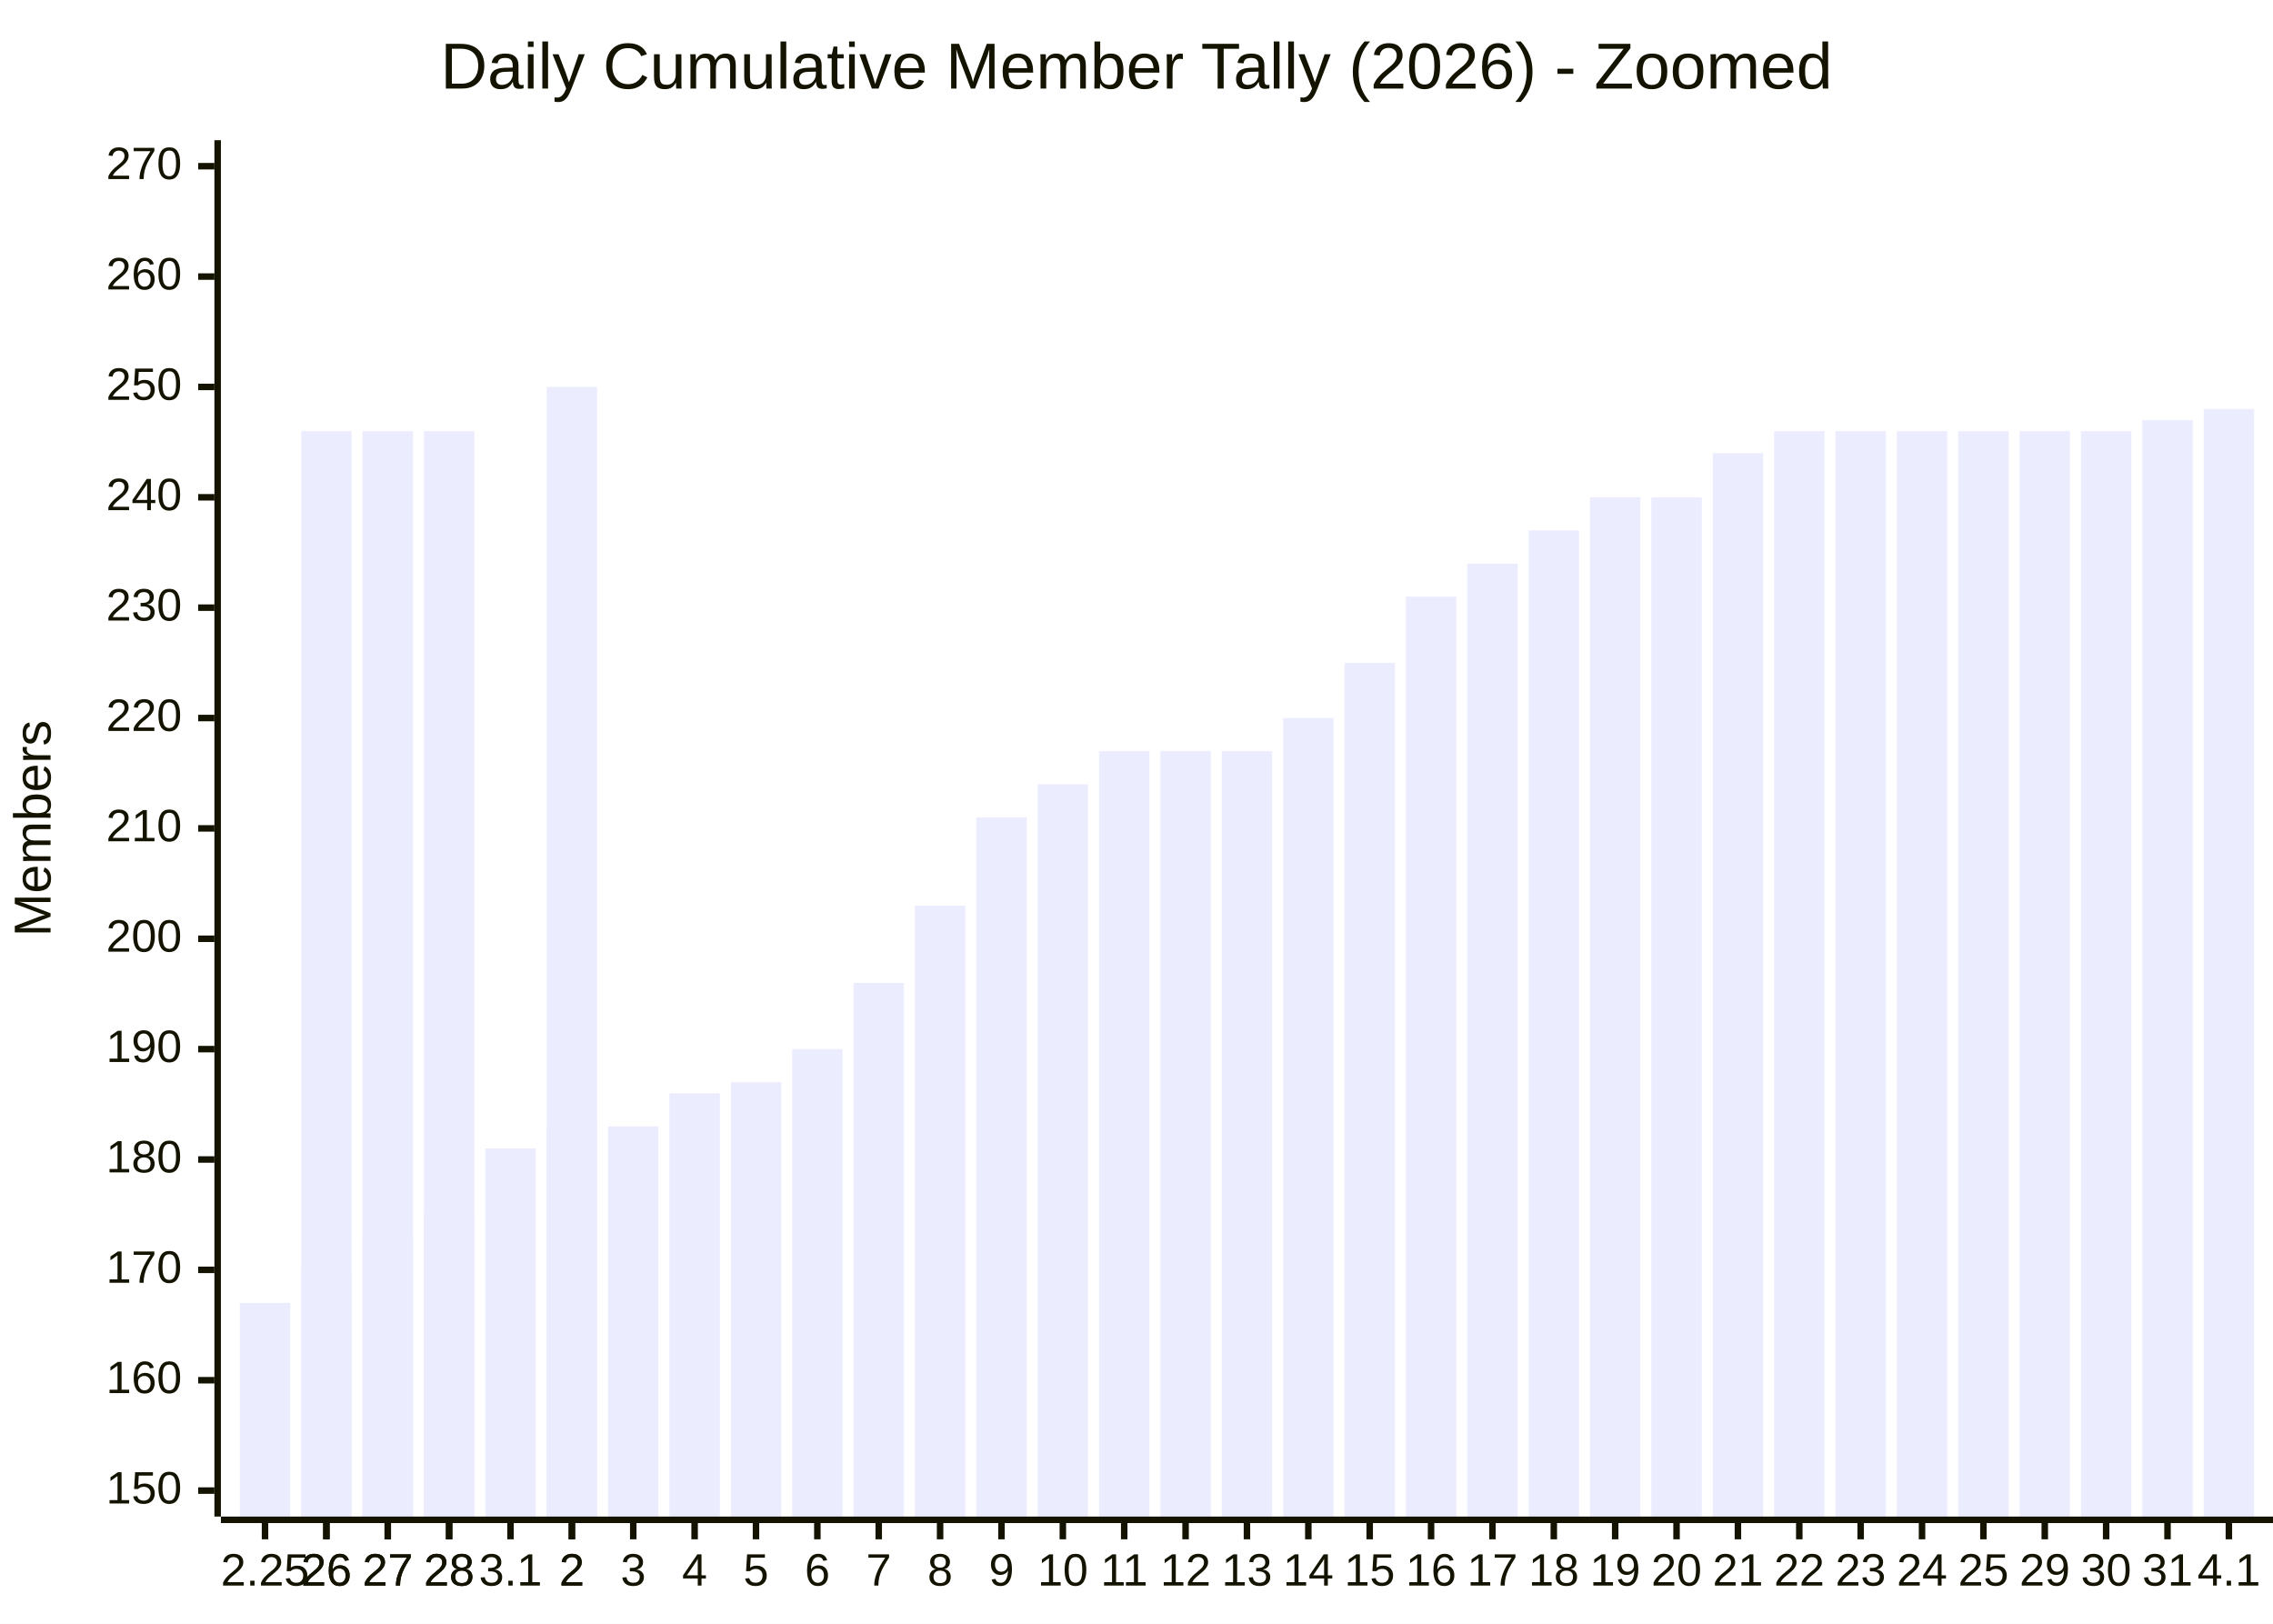
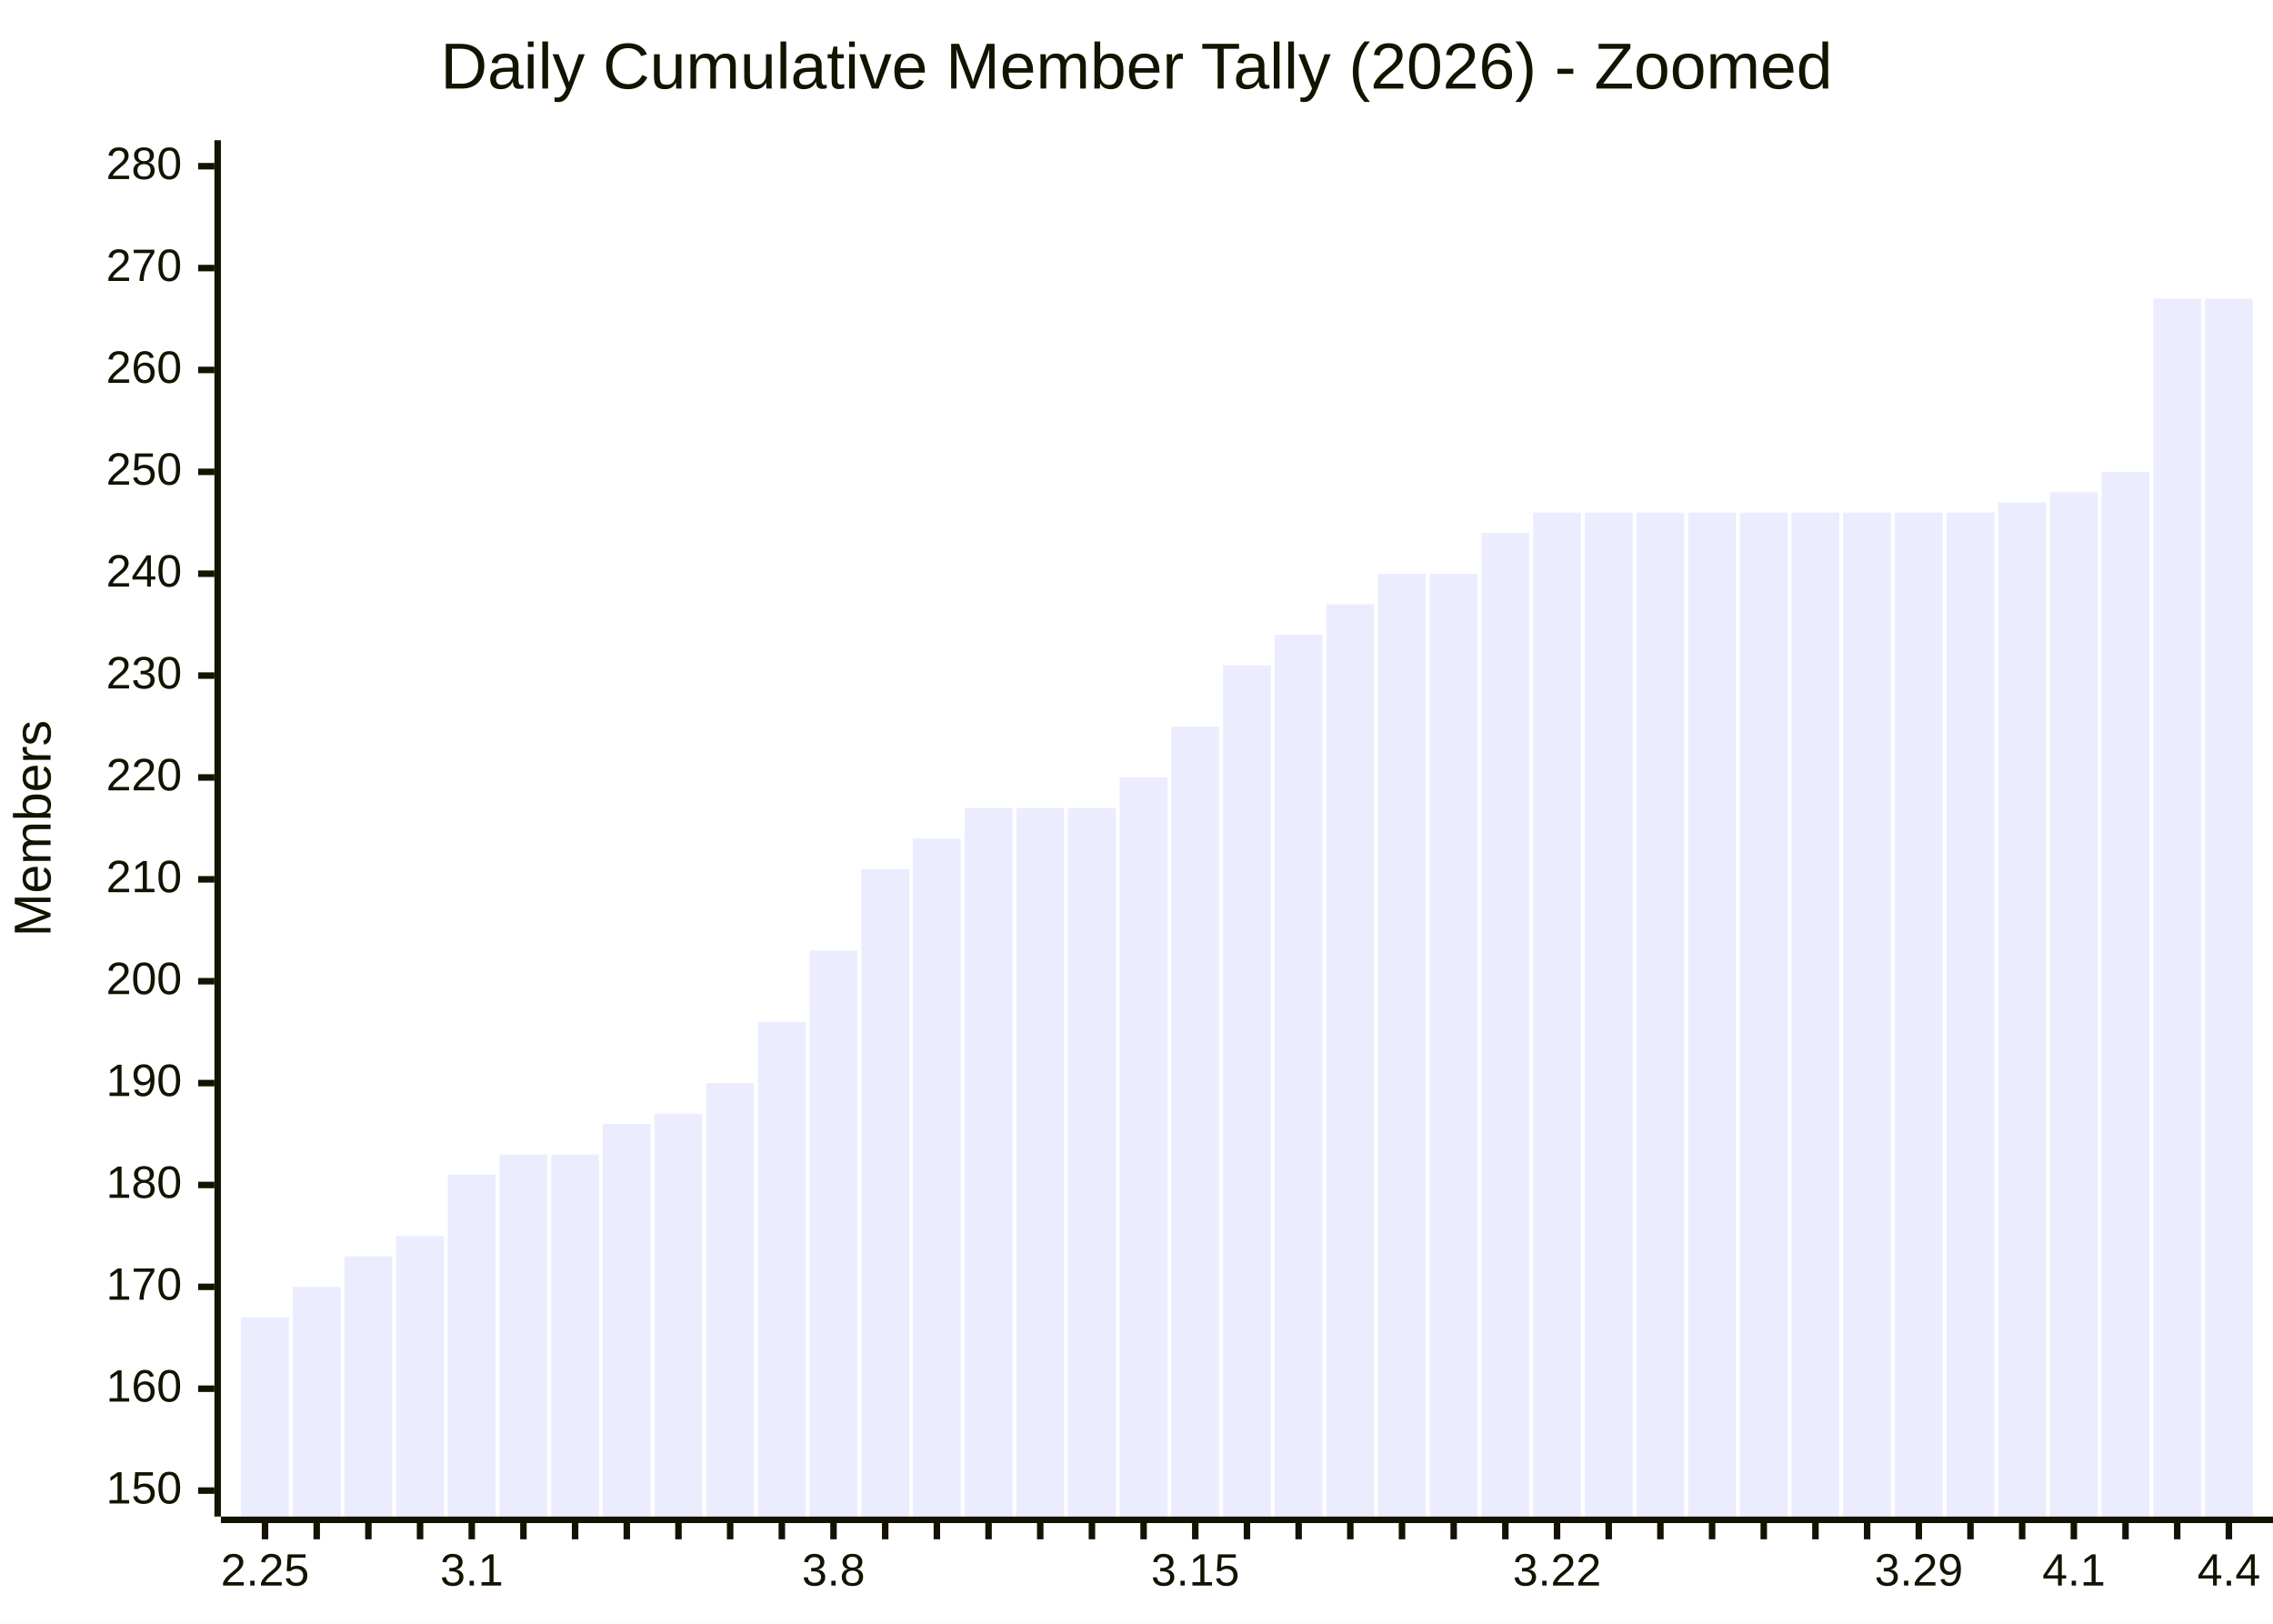
<svg xmlns="http://www.w3.org/2000/svg" id="my-svg" width="100%" style="max-width: 700px; background-color: white;" viewBox="0 0 700 500" role="graphics-document document" aria-roledescription="xychart">
  <style>#my-svg{font-family:"trebuchet ms",verdana,arial,sans-serif;font-size:16px;fill:#333;}@keyframes edge-animation-frame{from{stroke-dashoffset:0;}}@keyframes dash{to{stroke-dashoffset:0;}}#my-svg .edge-animation-slow{stroke-dasharray:9,5!important;stroke-dashoffset:900;animation:dash 50s linear infinite;stroke-linecap:round;}#my-svg .edge-animation-fast{stroke-dasharray:9,5!important;stroke-dashoffset:900;animation:dash 20s linear infinite;stroke-linecap:round;}#my-svg .error-icon{fill:#552222;}#my-svg .error-text{fill:#552222;stroke:#552222;}#my-svg .edge-thickness-normal{stroke-width:1px;}#my-svg .edge-thickness-thick{stroke-width:3.5px;}#my-svg .edge-pattern-solid{stroke-dasharray:0;}#my-svg .edge-thickness-invisible{stroke-width:0;fill:none;}#my-svg .edge-pattern-dashed{stroke-dasharray:3;}#my-svg .edge-pattern-dotted{stroke-dasharray:2;}#my-svg .marker{fill:#333333;stroke:#333333;}#my-svg .marker.cross{stroke:#333333;}#my-svg svg{font-family:"trebuchet ms",verdana,arial,sans-serif;font-size:16px;}#my-svg p{margin:0;}#my-svg :root{--mermaid-font-family:"trebuchet ms",verdana,arial,sans-serif;}</style>
  <g />
  <g class="main">
    <rect width="700" height="500" class="background" fill="white" />
    <g class="chart-title">
      <text x="0" y="0" fill="#131300" font-size="20" dominant-baseline="middle" text-anchor="middle" transform="translate(350, 21.58984) rotate(0)">Daily Cumulative Member Tally (2026) - Zoomed</text>
    </g>
    <g class="plot">
      <g class="bar-plot-0">
-         <rect x="73.853" y="401.225" width="15.529" height="65.775" fill="#ECECFF" stroke="#ECECFF" stroke-width="0" />
-         <rect x="92.753" y="391.03" width="15.529" height="75.97" fill="#ECECFF" stroke="#ECECFF" stroke-width="0" />
-         <rect x="111.653" y="380.834" width="15.529" height="86.166" fill="#ECECFF" stroke="#ECECFF" stroke-width="0" />
-         <rect x="130.553" y="374.037" width="15.529" height="92.963" fill="#ECECFF" stroke="#ECECFF" stroke-width="0" />
-         <rect x="149.453" y="353.646" width="15.529" height="113.354" fill="#ECECFF" stroke="#ECECFF" stroke-width="0" />
-         <rect x="168.352" y="346.849" width="15.529" height="120.151" fill="#ECECFF" stroke="#ECECFF" stroke-width="0" />
-         <rect x="187.252" y="346.849" width="15.529" height="120.151" fill="#ECECFF" stroke="#ECECFF" stroke-width="0" />
-         <rect x="206.152" y="336.654" width="15.529" height="130.346" fill="#ECECFF" stroke="#ECECFF" stroke-width="0" />
-         <rect x="225.052" y="333.255" width="15.529" height="133.745" fill="#ECECFF" stroke="#ECECFF" stroke-width="0" />
-         <rect x="243.952" y="323.06" width="15.529" height="143.94" fill="#ECECFF" stroke="#ECECFF" stroke-width="0" />
-         <rect x="262.852" y="302.669" width="15.529" height="164.331" fill="#ECECFF" stroke="#ECECFF" stroke-width="0" />
-         <rect x="281.752" y="278.879" width="15.529" height="188.121" fill="#ECECFF" stroke="#ECECFF" stroke-width="0" />
-         <rect x="300.652" y="251.691" width="15.529" height="215.309" fill="#ECECFF" stroke="#ECECFF" stroke-width="0" />
-         <rect x="319.552" y="241.496" width="15.529" height="225.504" fill="#ECECFF" stroke="#ECECFF" stroke-width="0" />
-         <rect x="338.452" y="231.3" width="15.529" height="235.7" fill="#ECECFF" stroke="#ECECFF" stroke-width="0" />
-         <rect x="357.351" y="231.3" width="15.529" height="235.7" fill="#ECECFF" stroke="#ECECFF" stroke-width="0" />
-         <rect x="376.251" y="231.3" width="15.529" height="235.7" fill="#ECECFF" stroke="#ECECFF" stroke-width="0" />
-         <rect x="395.151" y="221.105" width="15.529" height="245.895" fill="#ECECFF" stroke="#ECECFF" stroke-width="0" />
-         <rect x="414.051" y="204.112" width="15.529" height="262.888" fill="#ECECFF" stroke="#ECECFF" stroke-width="0" />
-         <rect x="432.951" y="183.721" width="15.529" height="283.279" fill="#ECECFF" stroke="#ECECFF" stroke-width="0" />
-         <rect x="451.851" y="173.526" width="15.529" height="293.474" fill="#ECECFF" stroke="#ECECFF" stroke-width="0" />
-         <rect x="470.751" y="163.33" width="15.529" height="303.67" fill="#ECECFF" stroke="#ECECFF" stroke-width="0" />
-         <rect x="489.651" y="153.135" width="15.529" height="313.865" fill="#ECECFF" stroke="#ECECFF" stroke-width="0" />
-         <rect x="508.551" y="153.135" width="15.529" height="313.865" fill="#ECECFF" stroke="#ECECFF" stroke-width="0" />
-         <rect x="527.451" y="139.541" width="15.529" height="327.459" fill="#ECECFF" stroke="#ECECFF" stroke-width="0" />
-         <rect x="546.35" y="132.744" width="15.529" height="334.256" fill="#ECECFF" stroke="#ECECFF" stroke-width="0" />
-         <rect x="565.25" y="132.744" width="15.529" height="334.256" fill="#ECECFF" stroke="#ECECFF" stroke-width="0" />
-         <rect x="584.15" y="132.744" width="15.529" height="334.256" fill="#ECECFF" stroke="#ECECFF" stroke-width="0" />
-         <rect x="603.05" y="132.744" width="15.529" height="334.256" fill="#ECECFF" stroke="#ECECFF" stroke-width="0" />
-         <rect x="92.753" y="132.744" width="15.529" height="334.256" fill="#ECECFF" stroke="#ECECFF" stroke-width="0" />
-         <rect x="111.653" y="132.744" width="15.529" height="334.256" fill="#ECECFF" stroke="#ECECFF" stroke-width="0" />
-         <rect x="130.553" y="132.744" width="15.529" height="334.256" fill="#ECECFF" stroke="#ECECFF" stroke-width="0" />
-         <rect x="621.95" y="132.744" width="15.529" height="334.256" fill="#ECECFF" stroke="#ECECFF" stroke-width="0" />
-         <rect x="640.85" y="132.744" width="15.529" height="334.256" fill="#ECECFF" stroke="#ECECFF" stroke-width="0" />
-         <rect x="659.75" y="129.345" width="15.529" height="337.655" fill="#ECECFF" stroke="#ECECFF" stroke-width="0" />
-         <rect x="678.65" y="125.947" width="15.529" height="341.053" fill="#ECECFF" stroke="#ECECFF" stroke-width="0" />
-         <rect x="168.352" y="119.15" width="15.529" height="347.85" fill="#ECECFF" stroke="#ECECFF" stroke-width="0" />
+         <rect x="74.251" y="405.67" width="14.732" height="61.33" fill="#ECECFF" stroke="#ECECFF" stroke-width="0" />
+         <rect x="90.167" y="396.258" width="14.732" height="70.742" fill="#ECECFF" stroke="#ECECFF" stroke-width="0" />
+         <rect x="106.082" y="386.847" width="14.732" height="80.153" fill="#ECECFF" stroke="#ECECFF" stroke-width="0" />
+         <rect x="121.998" y="380.573" width="14.732" height="86.427" fill="#ECECFF" stroke="#ECECFF" stroke-width="0" />
+         <rect x="137.914" y="361.751" width="14.732" height="105.249" fill="#ECECFF" stroke="#ECECFF" stroke-width="0" />
+         <rect x="153.83" y="355.476" width="14.732" height="111.524" fill="#ECECFF" stroke="#ECECFF" stroke-width="0" />
+         <rect x="169.745" y="355.476" width="14.732" height="111.524" fill="#ECECFF" stroke="#ECECFF" stroke-width="0" />
+         <rect x="185.661" y="346.065" width="14.732" height="120.935" fill="#ECECFF" stroke="#ECECFF" stroke-width="0" />
+         <rect x="201.577" y="342.928" width="14.732" height="124.072" fill="#ECECFF" stroke="#ECECFF" stroke-width="0" />
+         <rect x="217.492" y="333.517" width="14.732" height="133.483" fill="#ECECFF" stroke="#ECECFF" stroke-width="0" />
+         <rect x="233.408" y="314.694" width="14.732" height="152.306" fill="#ECECFF" stroke="#ECECFF" stroke-width="0" />
+         <rect x="249.324" y="292.735" width="14.732" height="174.265" fill="#ECECFF" stroke="#ECECFF" stroke-width="0" />
+         <rect x="265.24" y="267.638" width="14.732" height="199.362" fill="#ECECFF" stroke="#ECECFF" stroke-width="0" />
+         <rect x="281.155" y="258.227" width="14.732" height="208.773" fill="#ECECFF" stroke="#ECECFF" stroke-width="0" />
+         <rect x="297.071" y="248.816" width="14.732" height="218.184" fill="#ECECFF" stroke="#ECECFF" stroke-width="0" />
+         <rect x="312.987" y="248.816" width="14.732" height="218.184" fill="#ECECFF" stroke="#ECECFF" stroke-width="0" />
+         <rect x="328.902" y="248.816" width="14.732" height="218.184" fill="#ECECFF" stroke="#ECECFF" stroke-width="0" />
+         <rect x="344.818" y="239.404" width="14.732" height="227.596" fill="#ECECFF" stroke="#ECECFF" stroke-width="0" />
+         <rect x="360.734" y="223.719" width="14.732" height="243.281" fill="#ECECFF" stroke="#ECECFF" stroke-width="0" />
+         <rect x="376.65" y="204.897" width="14.732" height="262.103" fill="#ECECFF" stroke="#ECECFF" stroke-width="0" />
+         <rect x="392.565" y="195.485" width="14.732" height="271.515" fill="#ECECFF" stroke="#ECECFF" stroke-width="0" />
+         <rect x="408.481" y="186.074" width="14.732" height="280.926" fill="#ECECFF" stroke="#ECECFF" stroke-width="0" />
+         <rect x="424.397" y="176.663" width="14.732" height="290.337" fill="#ECECFF" stroke="#ECECFF" stroke-width="0" />
+         <rect x="440.312" y="176.663" width="14.732" height="290.337" fill="#ECECFF" stroke="#ECECFF" stroke-width="0" />
+         <rect x="456.228" y="164.115" width="14.732" height="302.885" fill="#ECECFF" stroke="#ECECFF" stroke-width="0" />
+         <rect x="472.144" y="157.84" width="14.732" height="309.16" fill="#ECECFF" stroke="#ECECFF" stroke-width="0" />
+         <rect x="488.059" y="157.84" width="14.732" height="309.16" fill="#ECECFF" stroke="#ECECFF" stroke-width="0" />
+         <rect x="503.975" y="157.84" width="14.732" height="309.16" fill="#ECECFF" stroke="#ECECFF" stroke-width="0" />
+         <rect x="519.891" y="157.84" width="14.732" height="309.16" fill="#ECECFF" stroke="#ECECFF" stroke-width="0" />
+         <rect x="535.807" y="157.84" width="14.732" height="309.16" fill="#ECECFF" stroke="#ECECFF" stroke-width="0" />
+         <rect x="551.722" y="157.84" width="14.732" height="309.16" fill="#ECECFF" stroke="#ECECFF" stroke-width="0" />
+         <rect x="567.638" y="157.84" width="14.732" height="309.16" fill="#ECECFF" stroke="#ECECFF" stroke-width="0" />
+         <rect x="583.554" y="157.84" width="14.732" height="309.16" fill="#ECECFF" stroke="#ECECFF" stroke-width="0" />
+         <rect x="599.469" y="157.84" width="14.732" height="309.16" fill="#ECECFF" stroke="#ECECFF" stroke-width="0" />
+         <rect x="615.385" y="154.703" width="14.732" height="312.297" fill="#ECECFF" stroke="#ECECFF" stroke-width="0" />
+         <rect x="631.301" y="151.566" width="14.732" height="315.434" fill="#ECECFF" stroke="#ECECFF" stroke-width="0" />
+         <rect x="647.217" y="145.292" width="14.732" height="321.708" fill="#ECECFF" stroke="#ECECFF" stroke-width="0" />
+         <rect x="663.132" y="91.962" width="14.732" height="375.038" fill="#ECECFF" stroke="#ECECFF" stroke-width="0" />
+         <rect x="679.048" y="91.962" width="14.732" height="375.038" fill="#ECECFF" stroke="#ECECFF" stroke-width="0" />
      </g>
    </g>
    <g class="bottom-axis">
      <g class="axis-line">
        <path d="M 68.031,468 L 700,468" fill="none" stroke="#131300" stroke-width="2" />
      </g>
      <g class="label">
        <text x="0" y="0" fill="#131300" font-size="14" dominant-baseline="text-before-edge" text-anchor="middle" transform="translate(81.61719, 479) rotate(0)">2.25</text>
-         <text x="0" y="0" fill="#131300" font-size="14" dominant-baseline="text-before-edge" text-anchor="middle" transform="translate(100.5171, 479) rotate(0)">26</text>
-         <text x="0" y="0" fill="#131300" font-size="14" dominant-baseline="text-before-edge" text-anchor="middle" transform="translate(119.417, 479) rotate(0)">27</text>
-         <text x="0" y="0" fill="#131300" font-size="14" dominant-baseline="text-before-edge" text-anchor="middle" transform="translate(138.3169, 479) rotate(0)">28</text>
-         <text x="0" y="0" fill="#131300" font-size="14" dominant-baseline="text-before-edge" text-anchor="middle" transform="translate(157.2168, 479) rotate(0)">3.1</text>
-         <text x="0" y="0" fill="#131300" font-size="14" dominant-baseline="text-before-edge" text-anchor="middle" transform="translate(176.1167, 479) rotate(0)">2</text>
-         <text x="0" y="0" fill="#131300" font-size="14" dominant-baseline="text-before-edge" text-anchor="middle" transform="translate(195.0166, 479) rotate(0)">3</text>
-         <text x="0" y="0" fill="#131300" font-size="14" dominant-baseline="text-before-edge" text-anchor="middle" transform="translate(213.9165, 479) rotate(0)">4</text>
-         <text x="0" y="0" fill="#131300" font-size="14" dominant-baseline="text-before-edge" text-anchor="middle" transform="translate(232.8164, 479) rotate(0)">5</text>
-         <text x="0" y="0" fill="#131300" font-size="14" dominant-baseline="text-before-edge" text-anchor="middle" transform="translate(251.7163, 479) rotate(0)">6</text>
-         <text x="0" y="0" fill="#131300" font-size="14" dominant-baseline="text-before-edge" text-anchor="middle" transform="translate(270.6162, 479) rotate(0)">7</text>
-         <text x="0" y="0" fill="#131300" font-size="14" dominant-baseline="text-before-edge" text-anchor="middle" transform="translate(289.5161, 479) rotate(0)">8</text>
-         <text x="0" y="0" fill="#131300" font-size="14" dominant-baseline="text-before-edge" text-anchor="middle" transform="translate(308.416, 479) rotate(0)">9</text>
-         <text x="0" y="0" fill="#131300" font-size="14" dominant-baseline="text-before-edge" text-anchor="middle" transform="translate(327.3159, 479) rotate(0)">10</text>
-         <text x="0" y="0" fill="#131300" font-size="14" dominant-baseline="text-before-edge" text-anchor="middle" transform="translate(346.2158, 479) rotate(0)">11</text>
-         <text x="0" y="0" fill="#131300" font-size="14" dominant-baseline="text-before-edge" text-anchor="middle" transform="translate(365.1157, 479) rotate(0)">12</text>
-         <text x="0" y="0" fill="#131300" font-size="14" dominant-baseline="text-before-edge" text-anchor="middle" transform="translate(384.0156, 479) rotate(0)">13</text>
-         <text x="0" y="0" fill="#131300" font-size="14" dominant-baseline="text-before-edge" text-anchor="middle" transform="translate(402.9155, 479) rotate(0)">14</text>
-         <text x="0" y="0" fill="#131300" font-size="14" dominant-baseline="text-before-edge" text-anchor="middle" transform="translate(421.8154, 479) rotate(0)">15</text>
-         <text x="0" y="0" fill="#131300" font-size="14" dominant-baseline="text-before-edge" text-anchor="middle" transform="translate(440.7153, 479) rotate(0)">16</text>
-         <text x="0" y="0" fill="#131300" font-size="14" dominant-baseline="text-before-edge" text-anchor="middle" transform="translate(459.6152, 479) rotate(0)">17</text>
-         <text x="0" y="0" fill="#131300" font-size="14" dominant-baseline="text-before-edge" text-anchor="middle" transform="translate(478.5151, 479) rotate(0)">18</text>
-         <text x="0" y="0" fill="#131300" font-size="14" dominant-baseline="text-before-edge" text-anchor="middle" transform="translate(497.415, 479) rotate(0)">19</text>
-         <text x="0" y="0" fill="#131300" font-size="14" dominant-baseline="text-before-edge" text-anchor="middle" transform="translate(516.3149, 479) rotate(0)">20</text>
-         <text x="0" y="0" fill="#131300" font-size="14" dominant-baseline="text-before-edge" text-anchor="middle" transform="translate(535.2148, 479) rotate(0)">21</text>
-         <text x="0" y="0" fill="#131300" font-size="14" dominant-baseline="text-before-edge" text-anchor="middle" transform="translate(554.1147, 479) rotate(0)">22</text>
-         <text x="0" y="0" fill="#131300" font-size="14" dominant-baseline="text-before-edge" text-anchor="middle" transform="translate(573.0146, 479) rotate(0)">23</text>
-         <text x="0" y="0" fill="#131300" font-size="14" dominant-baseline="text-before-edge" text-anchor="middle" transform="translate(591.9146, 479) rotate(0)">24</text>
-         <text x="0" y="0" fill="#131300" font-size="14" dominant-baseline="text-before-edge" text-anchor="middle" transform="translate(610.8145, 479) rotate(0)">25</text>
-         <text x="0" y="0" fill="#131300" font-size="14" dominant-baseline="text-before-edge" text-anchor="middle" transform="translate(100.5171, 479) rotate(0)">26</text>
-         <text x="0" y="0" fill="#131300" font-size="14" dominant-baseline="text-before-edge" text-anchor="middle" transform="translate(119.417, 479) rotate(0)">27</text>
-         <text x="0" y="0" fill="#131300" font-size="14" dominant-baseline="text-before-edge" text-anchor="middle" transform="translate(138.3169, 479) rotate(0)">28</text>
-         <text x="0" y="0" fill="#131300" font-size="14" dominant-baseline="text-before-edge" text-anchor="middle" transform="translate(629.7144, 479) rotate(0)">29</text>
-         <text x="0" y="0" fill="#131300" font-size="14" dominant-baseline="text-before-edge" text-anchor="middle" transform="translate(648.6143, 479) rotate(0)">30</text>
-         <text x="0" y="0" fill="#131300" font-size="14" dominant-baseline="text-before-edge" text-anchor="middle" transform="translate(667.5142, 479) rotate(0)">31</text>
-         <text x="0" y="0" fill="#131300" font-size="14" dominant-baseline="text-before-edge" text-anchor="middle" transform="translate(686.4141, 479) rotate(0)">4.1</text>
-         <text x="0" y="0" fill="#131300" font-size="14" dominant-baseline="text-before-edge" text-anchor="middle" transform="translate(176.1167, 479) rotate(0)">2</text>
+         <text x="0" y="0" fill="#131300" font-size="14" dominant-baseline="text-before-edge" text-anchor="middle" transform="translate(97.5329, 479) rotate(0)">​​</text>
+         <text x="0" y="0" fill="#131300" font-size="14" dominant-baseline="text-before-edge" text-anchor="middle" transform="translate(113.4486, 479) rotate(0)">​​​</text>
+         <text x="0" y="0" fill="#131300" font-size="14" dominant-baseline="text-before-edge" text-anchor="middle" transform="translate(129.3643, 479) rotate(0)">​​​​</text>
+         <text x="0" y="0" fill="#131300" font-size="14" dominant-baseline="text-before-edge" text-anchor="middle" transform="translate(145.28, 479) rotate(0)">3.1</text>
+         <text x="0" y="0" fill="#131300" font-size="14" dominant-baseline="text-before-edge" text-anchor="middle" transform="translate(161.1957, 479) rotate(0)">​​​​​​</text>
+         <text x="0" y="0" fill="#131300" font-size="14" dominant-baseline="text-before-edge" text-anchor="middle" transform="translate(177.1114, 479) rotate(0)">​​​​​​​</text>
+         <text x="0" y="0" fill="#131300" font-size="14" dominant-baseline="text-before-edge" text-anchor="middle" transform="translate(193.0271, 479) rotate(0)">​​​​​​​​</text>
+         <text x="0" y="0" fill="#131300" font-size="14" dominant-baseline="text-before-edge" text-anchor="middle" transform="translate(208.9428, 479) rotate(0)">​​​​​​​​​</text>
+         <text x="0" y="0" fill="#131300" font-size="14" dominant-baseline="text-before-edge" text-anchor="middle" transform="translate(224.8586, 479) rotate(0)">​​​​​​​​​​</text>
+         <text x="0" y="0" fill="#131300" font-size="14" dominant-baseline="text-before-edge" text-anchor="middle" transform="translate(240.7743, 479) rotate(0)">​​​​​​​​​​​</text>
+         <text x="0" y="0" fill="#131300" font-size="14" dominant-baseline="text-before-edge" text-anchor="middle" transform="translate(256.69, 479) rotate(0)">3.8</text>
+         <text x="0" y="0" fill="#131300" font-size="14" dominant-baseline="text-before-edge" text-anchor="middle" transform="translate(272.6057, 479) rotate(0)">​​​​​​​​​​​​​</text>
+         <text x="0" y="0" fill="#131300" font-size="14" dominant-baseline="text-before-edge" text-anchor="middle" transform="translate(288.5214, 479) rotate(0)">​​​​​​​​​​​​​​</text>
+         <text x="0" y="0" fill="#131300" font-size="14" dominant-baseline="text-before-edge" text-anchor="middle" transform="translate(304.4371, 479) rotate(0)">​​​​​​​​​​​​​​​</text>
+         <text x="0" y="0" fill="#131300" font-size="14" dominant-baseline="text-before-edge" text-anchor="middle" transform="translate(320.3528, 479) rotate(0)">​​​​​​​​​​​​​​​​</text>
+         <text x="0" y="0" fill="#131300" font-size="14" dominant-baseline="text-before-edge" text-anchor="middle" transform="translate(336.2685, 479) rotate(0)">​​​​​​​​​​​​​​​​​</text>
+         <text x="0" y="0" fill="#131300" font-size="14" dominant-baseline="text-before-edge" text-anchor="middle" transform="translate(352.1842, 479) rotate(0)">​​​​​​​​​​​​​​​​​​</text>
+         <text x="0" y="0" fill="#131300" font-size="14" dominant-baseline="text-before-edge" text-anchor="middle" transform="translate(368.0999, 479) rotate(0)">3.15</text>
+         <text x="0" y="0" fill="#131300" font-size="14" dominant-baseline="text-before-edge" text-anchor="middle" transform="translate(384.0156, 479) rotate(0)">​​​​​​​​​​​​​​​​​​​​</text>
+         <text x="0" y="0" fill="#131300" font-size="14" dominant-baseline="text-before-edge" text-anchor="middle" transform="translate(399.9313, 479) rotate(0)">​​​​​​​​​​​​​​​​​​​​​</text>
+         <text x="0" y="0" fill="#131300" font-size="14" dominant-baseline="text-before-edge" text-anchor="middle" transform="translate(415.847, 479) rotate(0)">​​​​​​​​​​​​​​​​​​​​​​</text>
+         <text x="0" y="0" fill="#131300" font-size="14" dominant-baseline="text-before-edge" text-anchor="middle" transform="translate(431.7627, 479) rotate(0)">​​​​​​​​​​​​​​​​​​​​​​​</text>
+         <text x="0" y="0" fill="#131300" font-size="14" dominant-baseline="text-before-edge" text-anchor="middle" transform="translate(447.6785, 479) rotate(0)">​​​​​​​​​​​​​​​​​​​​​​​​</text>
+         <text x="0" y="0" fill="#131300" font-size="14" dominant-baseline="text-before-edge" text-anchor="middle" transform="translate(463.5942, 479) rotate(0)">​​​​​​​​​​​​​​​​​​​​​​​​​</text>
+         <text x="0" y="0" fill="#131300" font-size="14" dominant-baseline="text-before-edge" text-anchor="middle" transform="translate(479.5099, 479) rotate(0)">3.22</text>
+         <text x="0" y="0" fill="#131300" font-size="14" dominant-baseline="text-before-edge" text-anchor="middle" transform="translate(495.4256, 479) rotate(0)">​​​​​​​​​​​​​​​​​​​​​​​​​​​</text>
+         <text x="0" y="0" fill="#131300" font-size="14" dominant-baseline="text-before-edge" text-anchor="middle" transform="translate(511.3413, 479) rotate(0)">​​​​​​​​​​​​​​​​​​​​​​​​​​​​</text>
+         <text x="0" y="0" fill="#131300" font-size="14" dominant-baseline="text-before-edge" text-anchor="middle" transform="translate(527.257, 479) rotate(0)">​​​​​​​​​​​​​​​​​​​​​​​​​​​​​</text>
+         <text x="0" y="0" fill="#131300" font-size="14" dominant-baseline="text-before-edge" text-anchor="middle" transform="translate(543.1727, 479) rotate(0)">​​​​​​​​​​​​​​​​​​​​​​​​​​​​​​</text>
+         <text x="0" y="0" fill="#131300" font-size="14" dominant-baseline="text-before-edge" text-anchor="middle" transform="translate(559.0884, 479) rotate(0)">​​​​​​​​​​​​​​​​​​​​​​​​​​​​​​​</text>
+         <text x="0" y="0" fill="#131300" font-size="14" dominant-baseline="text-before-edge" text-anchor="middle" transform="translate(575.0041, 479) rotate(0)">​​​​​​​​​​​​​​​​​​​​​​​​​​​​​​​​</text>
+         <text x="0" y="0" fill="#131300" font-size="14" dominant-baseline="text-before-edge" text-anchor="middle" transform="translate(590.9198, 479) rotate(0)">3.29</text>
+         <text x="0" y="0" fill="#131300" font-size="14" dominant-baseline="text-before-edge" text-anchor="middle" transform="translate(606.8355, 479) rotate(0)">​​​​​​​​​​​​​​​​​​​​​​​​​​​​​​​​​​</text>
+         <text x="0" y="0" fill="#131300" font-size="14" dominant-baseline="text-before-edge" text-anchor="middle" transform="translate(622.7512, 479) rotate(0)">​​​​​​​​​​​​​​​​​​​​​​​​​​​​​​​​​​​</text>
+         <text x="0" y="0" fill="#131300" font-size="14" dominant-baseline="text-before-edge" text-anchor="middle" transform="translate(638.6669, 479) rotate(0)">4.1</text>
+         <text x="0" y="0" fill="#131300" font-size="14" dominant-baseline="text-before-edge" text-anchor="middle" transform="translate(654.5826, 479) rotate(0)">​​​​​​​​​​​​​​​​​​​​​​​​​​​​​​​​​​​​​</text>
+         <text x="0" y="0" fill="#131300" font-size="14" dominant-baseline="text-before-edge" text-anchor="middle" transform="translate(670.4984, 479) rotate(0)">​​​​​​​​​​​​​​​​​​​​​​​​​​​​​​​​​​​​​​</text>
+         <text x="0" y="0" fill="#131300" font-size="14" dominant-baseline="text-before-edge" text-anchor="middle" transform="translate(686.4141, 479) rotate(0)">4.4</text>
      </g>
      <g class="ticks">
        <path d="M 81.617,469 L 81.617,474" fill="none" stroke="#131300" stroke-width="2" />
-         <path d="M 100.517,469 L 100.517,474" fill="none" stroke="#131300" stroke-width="2" />
-         <path d="M 119.417,469 L 119.417,474" fill="none" stroke="#131300" stroke-width="2" />
-         <path d="M 138.317,469 L 138.317,474" fill="none" stroke="#131300" stroke-width="2" />
-         <path d="M 157.217,469 L 157.217,474" fill="none" stroke="#131300" stroke-width="2" />
-         <path d="M 176.117,469 L 176.117,474" fill="none" stroke="#131300" stroke-width="2" />
-         <path d="M 195.017,469 L 195.017,474" fill="none" stroke="#131300" stroke-width="2" />
-         <path d="M 213.917,469 L 213.917,474" fill="none" stroke="#131300" stroke-width="2" />
-         <path d="M 232.816,469 L 232.816,474" fill="none" stroke="#131300" stroke-width="2" />
-         <path d="M 251.716,469 L 251.716,474" fill="none" stroke="#131300" stroke-width="2" />
-         <path d="M 270.616,469 L 270.616,474" fill="none" stroke="#131300" stroke-width="2" />
-         <path d="M 289.516,469 L 289.516,474" fill="none" stroke="#131300" stroke-width="2" />
-         <path d="M 308.416,469 L 308.416,474" fill="none" stroke="#131300" stroke-width="2" />
-         <path d="M 327.316,469 L 327.316,474" fill="none" stroke="#131300" stroke-width="2" />
-         <path d="M 346.216,469 L 346.216,474" fill="none" stroke="#131300" stroke-width="2" />
-         <path d="M 365.116,469 L 365.116,474" fill="none" stroke="#131300" stroke-width="2" />
+         <path d="M 97.533,469 L 97.533,474" fill="none" stroke="#131300" stroke-width="2" />
+         <path d="M 113.449,469 L 113.449,474" fill="none" stroke="#131300" stroke-width="2" />
+         <path d="M 129.364,469 L 129.364,474" fill="none" stroke="#131300" stroke-width="2" />
+         <path d="M 145.28,469 L 145.28,474" fill="none" stroke="#131300" stroke-width="2" />
+         <path d="M 161.196,469 L 161.196,474" fill="none" stroke="#131300" stroke-width="2" />
+         <path d="M 177.111,469 L 177.111,474" fill="none" stroke="#131300" stroke-width="2" />
+         <path d="M 193.027,469 L 193.027,474" fill="none" stroke="#131300" stroke-width="2" />
+         <path d="M 208.943,469 L 208.943,474" fill="none" stroke="#131300" stroke-width="2" />
+         <path d="M 224.859,469 L 224.859,474" fill="none" stroke="#131300" stroke-width="2" />
+         <path d="M 240.774,469 L 240.774,474" fill="none" stroke="#131300" stroke-width="2" />
+         <path d="M 256.69,469 L 256.69,474" fill="none" stroke="#131300" stroke-width="2" />
+         <path d="M 272.606,469 L 272.606,474" fill="none" stroke="#131300" stroke-width="2" />
+         <path d="M 288.521,469 L 288.521,474" fill="none" stroke="#131300" stroke-width="2" />
+         <path d="M 304.437,469 L 304.437,474" fill="none" stroke="#131300" stroke-width="2" />
+         <path d="M 320.353,469 L 320.353,474" fill="none" stroke="#131300" stroke-width="2" />
+         <path d="M 336.269,469 L 336.269,474" fill="none" stroke="#131300" stroke-width="2" />
+         <path d="M 352.184,469 L 352.184,474" fill="none" stroke="#131300" stroke-width="2" />
+         <path d="M 368.1,469 L 368.1,474" fill="none" stroke="#131300" stroke-width="2" />
        <path d="M 384.016,469 L 384.016,474" fill="none" stroke="#131300" stroke-width="2" />
-         <path d="M 402.916,469 L 402.916,474" fill="none" stroke="#131300" stroke-width="2" />
-         <path d="M 421.815,469 L 421.815,474" fill="none" stroke="#131300" stroke-width="2" />
-         <path d="M 440.715,469 L 440.715,474" fill="none" stroke="#131300" stroke-width="2" />
-         <path d="M 459.615,469 L 459.615,474" fill="none" stroke="#131300" stroke-width="2" />
-         <path d="M 478.515,469 L 478.515,474" fill="none" stroke="#131300" stroke-width="2" />
-         <path d="M 497.415,469 L 497.415,474" fill="none" stroke="#131300" stroke-width="2" />
-         <path d="M 516.315,469 L 516.315,474" fill="none" stroke="#131300" stroke-width="2" />
-         <path d="M 535.215,469 L 535.215,474" fill="none" stroke="#131300" stroke-width="2" />
-         <path d="M 554.115,469 L 554.115,474" fill="none" stroke="#131300" stroke-width="2" />
-         <path d="M 573.015,469 L 573.015,474" fill="none" stroke="#131300" stroke-width="2" />
-         <path d="M 591.915,469 L 591.915,474" fill="none" stroke="#131300" stroke-width="2" />
-         <path d="M 610.814,469 L 610.814,474" fill="none" stroke="#131300" stroke-width="2" />
-         <path d="M 100.517,469 L 100.517,474" fill="none" stroke="#131300" stroke-width="2" />
-         <path d="M 119.417,469 L 119.417,474" fill="none" stroke="#131300" stroke-width="2" />
-         <path d="M 138.317,469 L 138.317,474" fill="none" stroke="#131300" stroke-width="2" />
-         <path d="M 629.714,469 L 629.714,474" fill="none" stroke="#131300" stroke-width="2" />
-         <path d="M 648.614,469 L 648.614,474" fill="none" stroke="#131300" stroke-width="2" />
-         <path d="M 667.514,469 L 667.514,474" fill="none" stroke="#131300" stroke-width="2" />
+         <path d="M 399.931,469 L 399.931,474" fill="none" stroke="#131300" stroke-width="2" />
+         <path d="M 415.847,469 L 415.847,474" fill="none" stroke="#131300" stroke-width="2" />
+         <path d="M 431.763,469 L 431.763,474" fill="none" stroke="#131300" stroke-width="2" />
+         <path d="M 447.678,469 L 447.678,474" fill="none" stroke="#131300" stroke-width="2" />
+         <path d="M 463.594,469 L 463.594,474" fill="none" stroke="#131300" stroke-width="2" />
+         <path d="M 479.51,469 L 479.51,474" fill="none" stroke="#131300" stroke-width="2" />
+         <path d="M 495.426,469 L 495.426,474" fill="none" stroke="#131300" stroke-width="2" />
+         <path d="M 511.341,469 L 511.341,474" fill="none" stroke="#131300" stroke-width="2" />
+         <path d="M 527.257,469 L 527.257,474" fill="none" stroke="#131300" stroke-width="2" />
+         <path d="M 543.173,469 L 543.173,474" fill="none" stroke="#131300" stroke-width="2" />
+         <path d="M 559.088,469 L 559.088,474" fill="none" stroke="#131300" stroke-width="2" />
+         <path d="M 575.004,469 L 575.004,474" fill="none" stroke="#131300" stroke-width="2" />
+         <path d="M 590.92,469 L 590.92,474" fill="none" stroke="#131300" stroke-width="2" />
+         <path d="M 606.836,469 L 606.836,474" fill="none" stroke="#131300" stroke-width="2" />
+         <path d="M 622.751,469 L 622.751,474" fill="none" stroke="#131300" stroke-width="2" />
+         <path d="M 638.667,469 L 638.667,474" fill="none" stroke="#131300" stroke-width="2" />
+         <path d="M 654.583,469 L 654.583,474" fill="none" stroke="#131300" stroke-width="2" />
+         <path d="M 670.498,469 L 670.498,474" fill="none" stroke="#131300" stroke-width="2" />
        <path d="M 686.414,469 L 686.414,474" fill="none" stroke="#131300" stroke-width="2" />
-         <path d="M 176.117,469 L 176.117,474" fill="none" stroke="#131300" stroke-width="2" />
      </g>
    </g>
    <g class="left-axis">
      <g class="axisl-line">
        <path d="M 67.031,43.18 L 67.031,467" fill="none" stroke="#131300" stroke-width="2" />
      </g>
      <g class="label">
-         <text x="0" y="0" fill="#131300" font-size="14" dominant-baseline="middle" text-anchor="end" transform="translate(56.03125, 51.17969) rotate(0)">270</text>
-         <text x="0" y="0" fill="#131300" font-size="14" dominant-baseline="middle" text-anchor="end" transform="translate(56.03125, 85.16471) rotate(0)">260</text>
-         <text x="0" y="0" fill="#131300" font-size="14" dominant-baseline="middle" text-anchor="end" transform="translate(56.03125, 119.1497) rotate(0)">250</text>
-         <text x="0" y="0" fill="#131300" font-size="14" dominant-baseline="middle" text-anchor="end" transform="translate(56.03125, 153.1348) rotate(0)">240</text>
-         <text x="0" y="0" fill="#131300" font-size="14" dominant-baseline="middle" text-anchor="end" transform="translate(56.03125, 187.1198) rotate(0)">230</text>
-         <text x="0" y="0" fill="#131300" font-size="14" dominant-baseline="middle" text-anchor="end" transform="translate(56.03125, 221.1048) rotate(0)">220</text>
-         <text x="0" y="0" fill="#131300" font-size="14" dominant-baseline="middle" text-anchor="end" transform="translate(56.03125, 255.0898) rotate(0)">210</text>
-         <text x="0" y="0" fill="#131300" font-size="14" dominant-baseline="middle" text-anchor="end" transform="translate(56.03125, 289.0749) rotate(0)">200</text>
-         <text x="0" y="0" fill="#131300" font-size="14" dominant-baseline="middle" text-anchor="end" transform="translate(56.03125, 323.0599) rotate(0)">190</text>
-         <text x="0" y="0" fill="#131300" font-size="14" dominant-baseline="middle" text-anchor="end" transform="translate(56.03125, 357.0449) rotate(0)">180</text>
-         <text x="0" y="0" fill="#131300" font-size="14" dominant-baseline="middle" text-anchor="end" transform="translate(56.03125, 391.0299) rotate(0)">170</text>
-         <text x="0" y="0" fill="#131300" font-size="14" dominant-baseline="middle" text-anchor="end" transform="translate(56.03125, 425.015) rotate(0)">160</text>
+         <text x="0" y="0" fill="#131300" font-size="14" dominant-baseline="middle" text-anchor="end" transform="translate(56.03125, 51.17969) rotate(0)">280</text>
+         <text x="0" y="0" fill="#131300" font-size="14" dominant-baseline="middle" text-anchor="end" transform="translate(56.03125, 82.55048) rotate(0)">270</text>
+         <text x="0" y="0" fill="#131300" font-size="14" dominant-baseline="middle" text-anchor="end" transform="translate(56.03125, 113.9213) rotate(0)">260</text>
+         <text x="0" y="0" fill="#131300" font-size="14" dominant-baseline="middle" text-anchor="end" transform="translate(56.03125, 145.2921) rotate(0)">250</text>
+         <text x="0" y="0" fill="#131300" font-size="14" dominant-baseline="middle" text-anchor="end" transform="translate(56.03125, 176.6629) rotate(0)">240</text>
+         <text x="0" y="0" fill="#131300" font-size="14" dominant-baseline="middle" text-anchor="end" transform="translate(56.03125, 208.0337) rotate(0)">230</text>
+         <text x="0" y="0" fill="#131300" font-size="14" dominant-baseline="middle" text-anchor="end" transform="translate(56.03125, 239.4044) rotate(0)">220</text>
+         <text x="0" y="0" fill="#131300" font-size="14" dominant-baseline="middle" text-anchor="end" transform="translate(56.03125, 270.7752) rotate(0)">210</text>
+         <text x="0" y="0" fill="#131300" font-size="14" dominant-baseline="middle" text-anchor="end" transform="translate(56.03125, 302.146) rotate(0)">200</text>
+         <text x="0" y="0" fill="#131300" font-size="14" dominant-baseline="middle" text-anchor="end" transform="translate(56.03125, 333.5168) rotate(0)">190</text>
+         <text x="0" y="0" fill="#131300" font-size="14" dominant-baseline="middle" text-anchor="end" transform="translate(56.03125, 364.8876) rotate(0)">180</text>
+         <text x="0" y="0" fill="#131300" font-size="14" dominant-baseline="middle" text-anchor="end" transform="translate(56.03125, 396.2584) rotate(0)">170</text>
+         <text x="0" y="0" fill="#131300" font-size="14" dominant-baseline="middle" text-anchor="end" transform="translate(56.03125, 427.6292) rotate(0)">160</text>
        <text x="0" y="0" fill="#131300" font-size="14" dominant-baseline="middle" text-anchor="end" transform="translate(56.03125, 459) rotate(0)">150</text>
      </g>
      <g class="ticks">
        <path d="M 66.031,51.18 L 61.031,51.18" fill="none" stroke="#131300" stroke-width="2" />
-         <path d="M 66.031,85.165 L 61.031,85.165" fill="none" stroke="#131300" stroke-width="2" />
-         <path d="M 66.031,119.15 L 61.031,119.15" fill="none" stroke="#131300" stroke-width="2" />
-         <path d="M 66.031,153.135 L 61.031,153.135" fill="none" stroke="#131300" stroke-width="2" />
-         <path d="M 66.031,187.12 L 61.031,187.12" fill="none" stroke="#131300" stroke-width="2" />
-         <path d="M 66.031,221.105 L 61.031,221.105" fill="none" stroke="#131300" stroke-width="2" />
-         <path d="M 66.031,255.09 L 61.031,255.09" fill="none" stroke="#131300" stroke-width="2" />
-         <path d="M 66.031,289.075 L 61.031,289.075" fill="none" stroke="#131300" stroke-width="2" />
-         <path d="M 66.031,323.06 L 61.031,323.06" fill="none" stroke="#131300" stroke-width="2" />
-         <path d="M 66.031,357.045 L 61.031,357.045" fill="none" stroke="#131300" stroke-width="2" />
-         <path d="M 66.031,391.03 L 61.031,391.03" fill="none" stroke="#131300" stroke-width="2" />
-         <path d="M 66.031,425.015 L 61.031,425.015" fill="none" stroke="#131300" stroke-width="2" />
+         <path d="M 66.031,82.55 L 61.031,82.55" fill="none" stroke="#131300" stroke-width="2" />
+         <path d="M 66.031,113.921 L 61.031,113.921" fill="none" stroke="#131300" stroke-width="2" />
+         <path d="M 66.031,145.292 L 61.031,145.292" fill="none" stroke="#131300" stroke-width="2" />
+         <path d="M 66.031,176.663 L 61.031,176.663" fill="none" stroke="#131300" stroke-width="2" />
+         <path d="M 66.031,208.034 L 61.031,208.034" fill="none" stroke="#131300" stroke-width="2" />
+         <path d="M 66.031,239.404 L 61.031,239.404" fill="none" stroke="#131300" stroke-width="2" />
+         <path d="M 66.031,270.775 L 61.031,270.775" fill="none" stroke="#131300" stroke-width="2" />
+         <path d="M 66.031,302.146 L 61.031,302.146" fill="none" stroke="#131300" stroke-width="2" />
+         <path d="M 66.031,333.517 L 61.031,333.517" fill="none" stroke="#131300" stroke-width="2" />
+         <path d="M 66.031,364.888 L 61.031,364.888" fill="none" stroke="#131300" stroke-width="2" />
+         <path d="M 66.031,396.258 L 61.031,396.258" fill="none" stroke="#131300" stroke-width="2" />
+         <path d="M 66.031,427.629 L 61.031,427.629" fill="none" stroke="#131300" stroke-width="2" />
        <path d="M 66.031,459 L 61.031,459" fill="none" stroke="#131300" stroke-width="2" />
      </g>
      <g class="title">
        <text x="0" y="0" fill="#131300" font-size="16" dominant-baseline="text-before-edge" text-anchor="middle" transform="translate(5, 255.0898) rotate(270)">Members</text>
      </g>
    </g>
  </g>
  <g class="mermaid-tmp-group" />
</svg>
